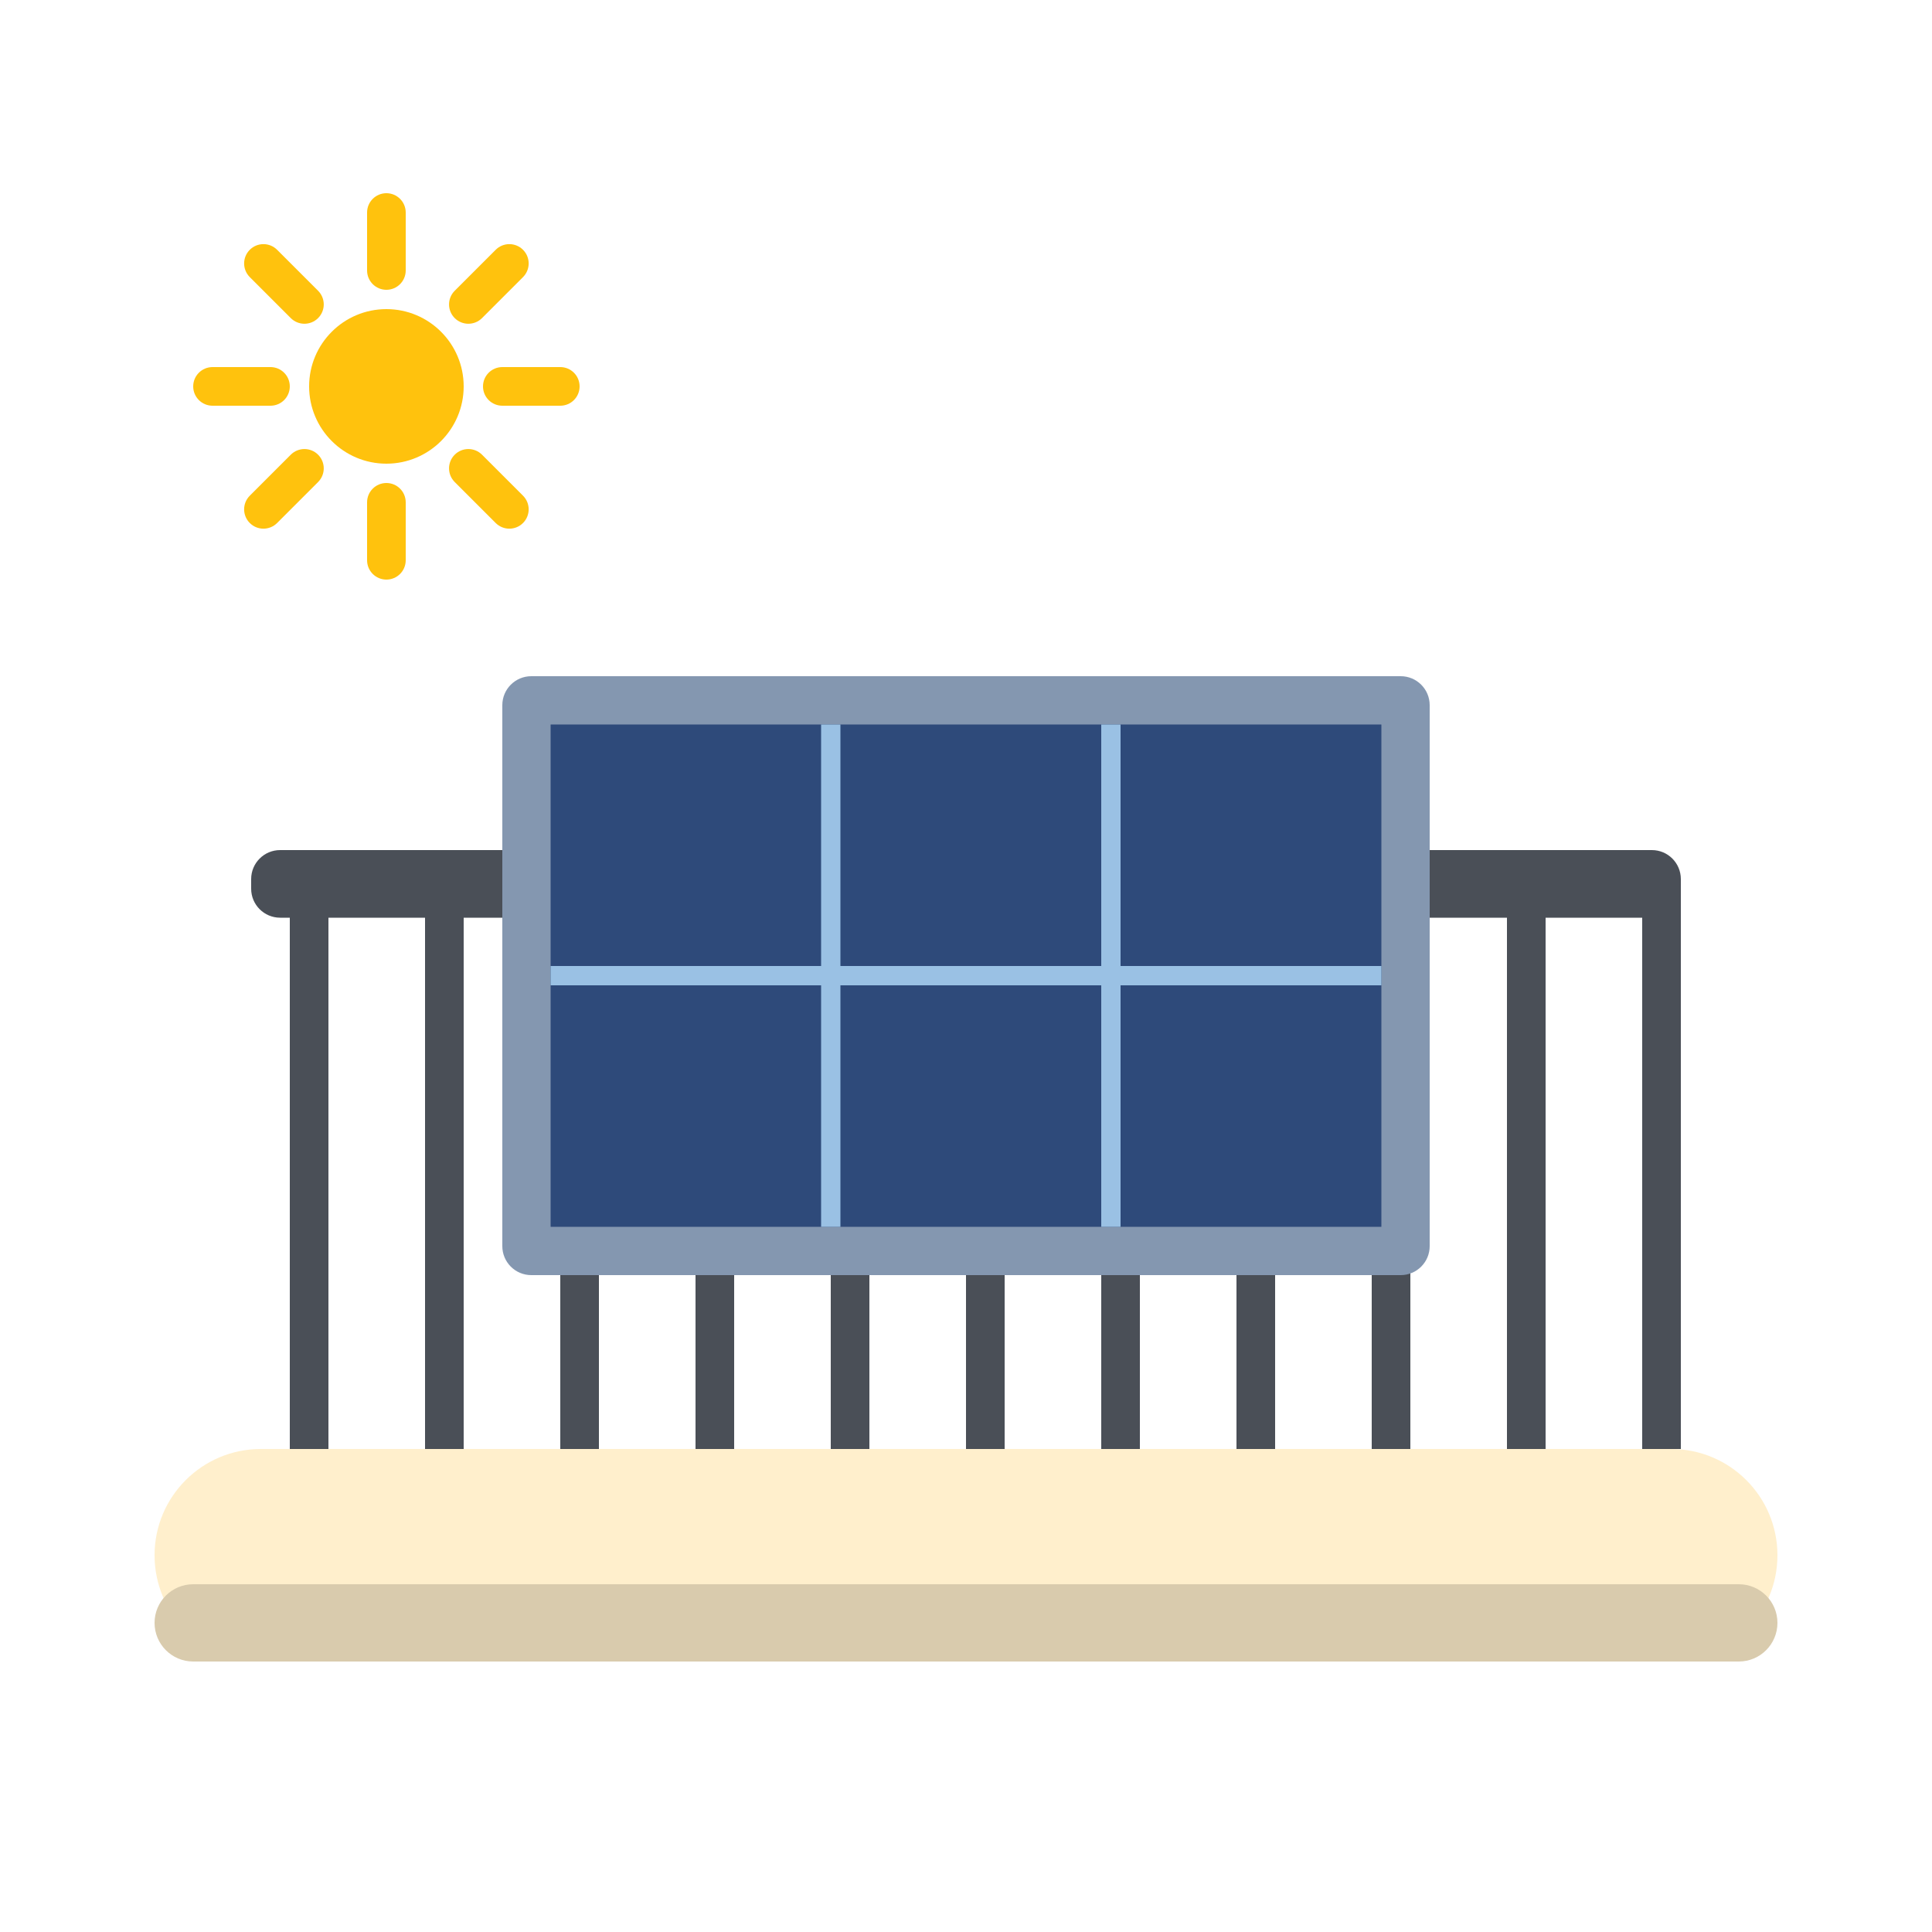
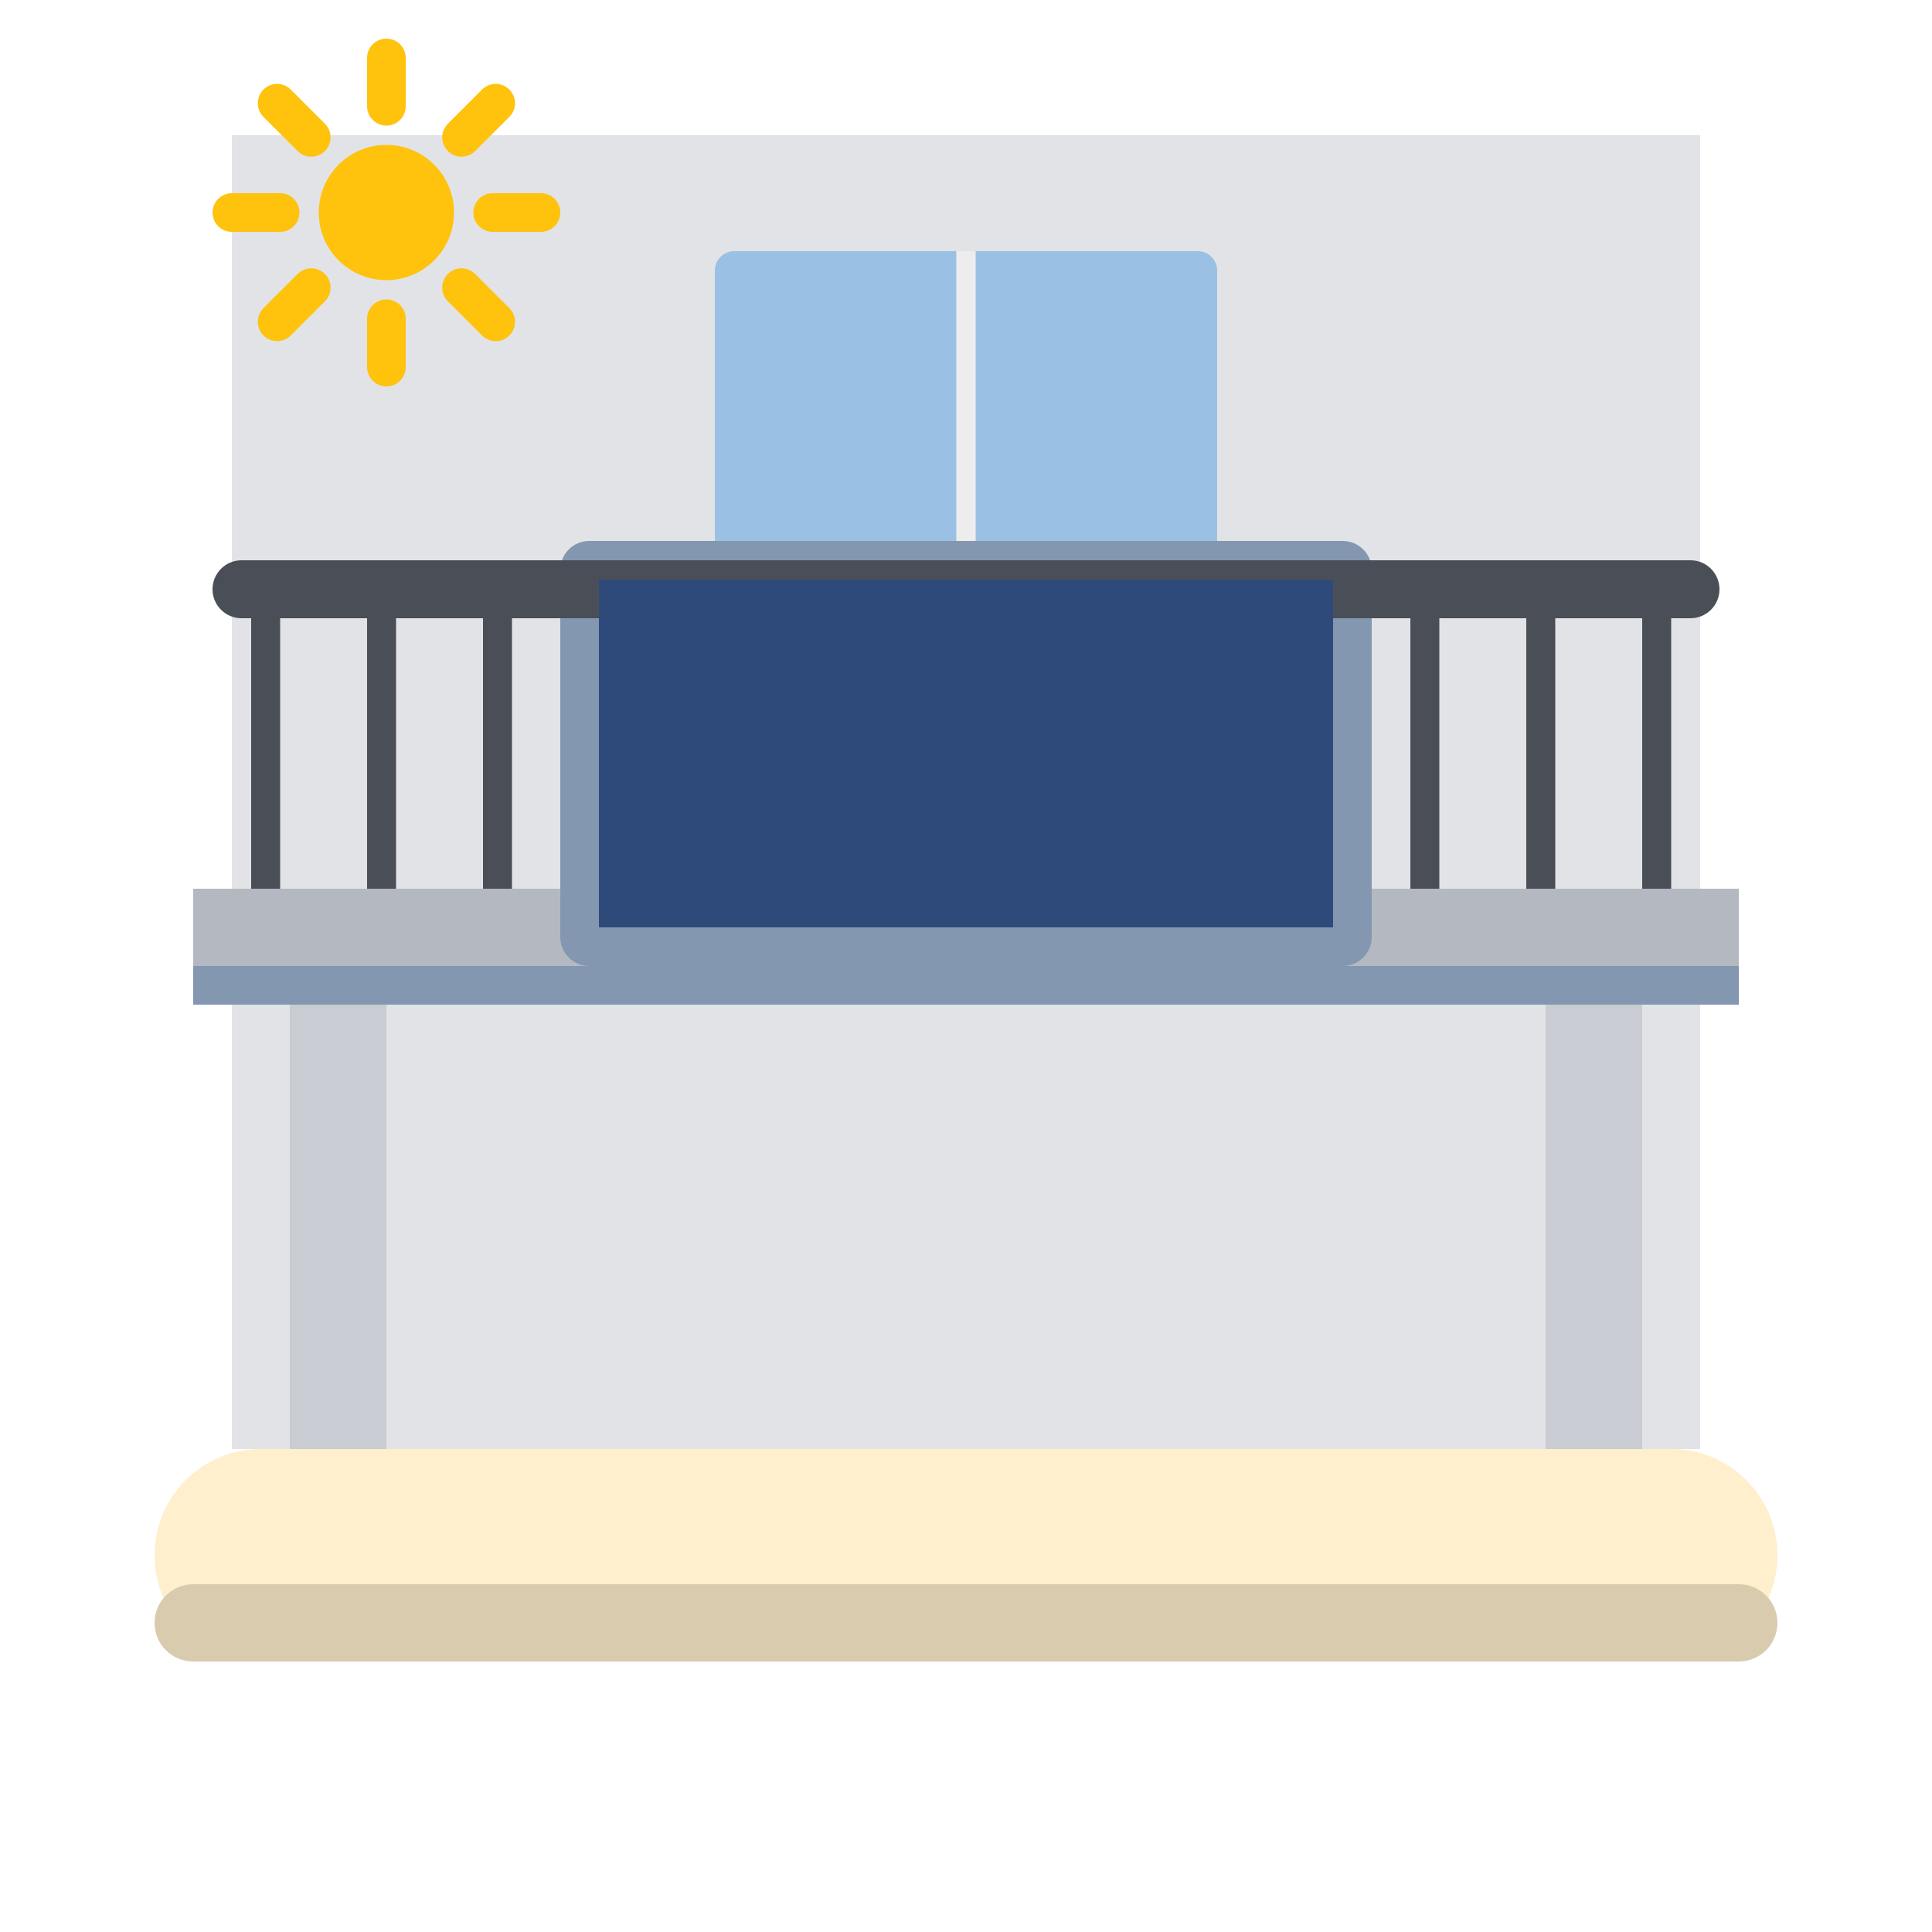
<svg xmlns="http://www.w3.org/2000/svg" viewBox="0 0 200 200" width="100mm" height="100mm">
  <g id="ebene-FFEFCC" fill="#FFEFCC">
    <path fill="#FFEFCC" d="M27,150 L173,150 A11 11 0 0 1 184,161 L184,161 A11 11 0 0 1 173,172 L27,172 A11 11 0 0 1 16,161 L16,161 A11 11 0 0 1 27,150 Z" />
  </g>
  <g id="ebene-D9CBAD" fill="#D9CBAD">
    <path fill="#D9CBAD" d="M20,164 L180,164 A4 4 0 0 1 184,168 L184,168 A4 4 0 0 1 180,172 L20,172 A4 4 0 0 1 16,168 L16,168 A4 4 0 0 1 20,164 Z" />
  </g>
-   <g id="ebene-4A4F57" fill="#4A4F57">
-     <path fill="#4A4F57" d="M30,92 L34,92 L34,150 L30,150 L30,92 Z" />
-     <path fill="#4A4F57" d="M44,92 L48,92 L48,150 L44,150 L44,92 Z" />
-     <path fill="#4A4F57" d="M58,92 L62,92 L62,150 L58,150 L58,92 Z" />
-     <path fill="#4A4F57" d="M72,92 L76,92 L76,150 L72,150 L72,92 Z" />
-     <path fill="#4A4F57" d="M86,92 L90,92 L90,150 L86,150 L86,92 Z" />
-     <path fill="#4A4F57" d="M100,92 L104,92 L104,150 L100,150 L100,92 Z" />
-     <path fill="#4A4F57" d="M114,92 L118,92 L118,150 L114,150 L114,92 Z" />
-     <path fill="#4A4F57" d="M128,92 L132,92 L132,150 L128,150 L128,92 Z" />
-     <path fill="#4A4F57" d="M142,92 L146,92 L146,150 L142,150 L142,92 Z" />
-     <path fill="#4A4F57" d="M156,92 L160,92 L160,150 L156,150 L156,92 Z" />
-     <path fill="#4A4F57" d="M170,92 L174,92 L174,150 L170,150 L170,92 Z" />
-     <path fill="#4A4F57" d="M29,88 L171,88 A3 3 0 0 1 174,91 L174,92 A3 3 0 0 1 171,95 L29,95 A3 3 0 0 1 26,92 L26,91 A3 3 0 0 1 29,88 Z" />
+   <g id="ebene-E2E3E6" fill="#E2E3E6">
+     <path fill="#E2E3E6" d="M24,14 L176,14 L176,150 L24,150 L24,14 Z" />
+   </g>
+   <g id="ebene-9AC1E4" fill="#9AC1E4">
+     <path fill="#9AC1E4" d="M76,26 L124,26 A2 2 0 0 1 126,28 L126,90 A2 2 0 0 1 124,92 L76,92 A2 2 0 0 1 74,90 L74,28 A2 2 0 0 1 76,26 Z" />
+     <path fill="#9AC1E4" d="M87,60 L89,60 L89,96 L87,96 L87,60 Z" />
+     <path fill="#9AC1E4" d="M112,60 L114,60 L114,96 L112,96 L112,60 Z" />
+     <path fill="#9AC1E4" d="M62,77 L138,77 L138,79 L62,79 L62,77 Z" />
+   </g>
+   <g id="ebene-EDEDED" fill="#EDEDED">
+     <path fill="#EDEDED" d="M99,26 L101,26 L101,92 L99,92 L99,26 Z" />
+   </g>
+   <g id="ebene-B4B8C0" fill="#B4B8C0">
+     <path fill="#B4B8C0" d="M20,92 L180,92 L180,102 L20,102 L20,92 Z" />
  </g>
  <g id="ebene-8497B0" fill="#8497B0">
-     <path fill="#8497B0" d="M55,70 L145,70 A3 3 0 0 1 148,73 L148,129 A3 3 0 0 1 145,132 L55,132 A3 3 0 0 1 52,129 L52,73 A3 3 0 0 1 55,70 Z" />
+     <path fill="#8497B0" d="M20,100 L180,100 L180,104 L20,104 L20,100 Z" />
+     <path fill="#8497B0" d="M61,56 L139,56 A3 3 0 0 1 142,59 L142,97 A3 3 0 0 1 139,100 L61,100 A3 3 0 0 1 58,97 L58,59 A3 3 0 0 1 61,56 Z" />
+   </g>
+   <g id="ebene-C9CCD3" fill="#C9CCD3">
+     <path fill="#C9CCD3" d="M30,104 L40,104 L40,150 L30,150 L30,104 Z" />
+     <path fill="#C9CCD3" d="M160,104 L170,104 L170,150 L160,150 L160,104 Z" />
+   </g>
+   <g id="ebene-4A4F57" fill="#4A4F57">
+     <path fill="#4A4F57" d="M26,62 L29,62 L29,92 L26,92 L26,62 Z" />
+     <path fill="#4A4F57" d="M38,62 L41,62 L41,92 L38,92 L38,62 Z" />
+     <path fill="#4A4F57" d="M50,62 L53,62 L53,92 L50,92 L50,62 Z" />
+     <path fill="#4A4F57" d="M62,62 L65,62 L65,92 L62,92 L62,62 Z" />
+     <path fill="#4A4F57" d="M74,62 L77,62 L77,92 L74,92 L74,62 Z" />
+     <path fill="#4A4F57" d="M86,62 L89,62 L89,92 L86,92 L86,62 Z" />
+     <path fill="#4A4F57" d="M98,62 L101,62 L101,92 L98,92 L98,62 Z" />
+     <path fill="#4A4F57" d="M110,62 L113,62 L113,92 L110,92 L110,62 Z" />
+     <path fill="#4A4F57" d="M122,62 L125,62 L125,92 L122,92 L122,62 Z" />
+     <path fill="#4A4F57" d="M134,62 L137,62 L137,92 L134,92 L134,62 Z" />
+     <path fill="#4A4F57" d="M146,62 L149,62 L149,92 L146,92 L146,62 Z" />
+     <path fill="#4A4F57" d="M158,62 L161,62 L161,92 L158,92 L158,62 Z" />
+     <path fill="#4A4F57" d="M170,62 L173,62 L173,92 L170,92 L170,62 Z" />
+     <path fill="#4A4F57" d="M25,58 L175,58 A3 3 0 0 1 178,61 L178,61 A3 3 0 0 1 175,64 L25,64 A3 3 0 0 1 22,61 L22,61 A3 3 0 0 1 25,58 Z" />
  </g>
  <g id="ebene-2E4A7A" fill="#2E4A7A">
-     <path fill="#2E4A7A" d="M57,75 L143,75 L143,127 L57,127 L57,75 Z" />
-   </g>
-   <g id="ebene-9AC1E4" fill="#9AC1E4">
-     <path fill="#9AC1E4" d="M85,75 L87,75 L87,127 L85,127 L85,75 Z" />
-     <path fill="#9AC1E4" d="M114,75 L116,75 L116,127 L114,127 L114,75 Z" />
-     <path fill="#9AC1E4" d="M57,100 L143,100 L143,102 L57,102 L57,100 Z" />
+     <path fill="#2E4A7A" d="M62,60 L138,60 L138,96 L62,96 L62,60 Z" />
  </g>
  <g id="ebene-FFC20D" fill="#FFC20D">
-     <path fill="#FFC20D" d="M40,20 L40,20 A2 2 0 0 1 42,22 L42,28 A2 2 0 0 1 40,30 L40,30 A2 2 0 0 1 38,28 L38,22 A2 2 0 0 1 40,20 Z" />
-     <path fill="#FFC20D" d="M54.142,25.858 L54.142,25.858 C54.923,26.639 54.923,27.905 54.142,28.686 L49.899,32.929 C49.118,33.71 47.852,33.71 47.071,32.929 L47.071,32.929 C46.29,32.148 46.29,30.882 47.071,30.101 L51.314,25.858 C52.095,25.077 53.361,25.077 54.142,25.858 Z" />
-     <path fill="#FFC20D" d="M60,40 L60,40 C60,41.105 59.105,42 58,42 L52,42 C50.895,42 50,41.105 50,40 L50,40 C50,38.895 50.895,38 52,38 L58,38 C59.105,38 60,38.895 60,40 Z" />
-     <path fill="#FFC20D" d="M54.142,54.142 L54.142,54.142 C53.361,54.923 52.095,54.923 51.314,54.142 L47.071,49.899 C46.29,49.118 46.29,47.852 47.071,47.071 L47.071,47.071 C47.852,46.29 49.118,46.29 49.899,47.071 L54.142,51.314 C54.923,52.095 54.923,53.361 54.142,54.142 Z" />
-     <path fill="#FFC20D" d="M40,60 L40,60 C38.895,60 38,59.105 38,58 L38,52 C38,50.895 38.895,50 40,50 L40,50 C41.105,50 42,50.895 42,52 L42,58 C42,59.105 41.105,60 40,60 Z" />
-     <path fill="#FFC20D" d="M25.858,54.142 L25.858,54.142 C25.077,53.361 25.077,52.095 25.858,51.314 L30.101,47.071 C30.882,46.29 32.148,46.29 32.929,47.071 L32.929,47.071 C33.71,47.852 33.71,49.118 32.929,49.899 L28.686,54.142 C27.905,54.923 26.639,54.923 25.858,54.142 Z" />
-     <path fill="#FFC20D" d="M20,40 L20,40 C20,38.895 20.895,38 22,38 L28,38 C29.105,38 30,38.895 30,40 L30,40 C30,41.105 29.105,42 28,42 L22,42 C20.895,42 20,41.105 20,40 Z" />
-     <path fill="#FFC20D" d="M25.858,25.858 L25.858,25.858 C26.639,25.077 27.905,25.077 28.686,25.858 L32.929,30.101 C33.71,30.882 33.71,32.148 32.929,32.929 L32.929,32.929 C32.148,33.71 30.882,33.71 30.101,32.929 L25.858,28.686 C25.077,27.905 25.077,26.639 25.858,25.858 Z" />
-     <path fill="#FFC20D" d="M48,40 A8 8 0 1 1 32,40 A8 8 0 1 1 48,40 Z" />
+     <path fill="#FFC20D" d="M40,4 L40,4 A2 2 0 0 1 42,6 L42,11 A2 2 0 0 1 40,13 L40,13 A2 2 0 0 1 38,11 L38,6 A2 2 0 0 1 40,4 Z" />
+     <path fill="#FFC20D" d="M52.728,9.272 L52.728,9.272 C53.509,10.053 53.509,11.319 52.728,12.101 L49.192,15.636 C48.411,16.417 47.145,16.417 46.364,15.636 L46.364,15.636 C45.583,14.855 45.583,13.589 46.364,12.808 L49.899,9.272 C50.681,8.491 51.947,8.491 52.728,9.272 Z" />
+     <path fill="#FFC20D" d="M58,22 L58,22 C58,23.105 57.105,24 56,24 L51,24 C49.895,24 49,23.105 49,22 L49,22 C49,20.895 49.895,20 51,20 L56,20 C57.105,20 58,20.895 58,22 Z" />
+     <path fill="#FFC20D" d="M52.728,34.728 L52.728,34.728 C51.947,35.509 50.681,35.509 49.899,34.728 L46.364,31.192 C45.583,30.411 45.583,29.145 46.364,28.364 L46.364,28.364 C47.145,27.583 48.411,27.583 49.192,28.364 L52.728,31.899 C53.509,32.681 53.509,33.947 52.728,34.728 Z" />
+     <path fill="#FFC20D" d="M40,40 L40,40 C38.895,40 38,39.105 38,38 L38,33 C38,31.895 38.895,31 40,31 L40,31 C41.105,31 42,31.895 42,33 L42,38 C42,39.105 41.105,40 40,40 Z" />
+     <path fill="#FFC20D" d="M27.272,34.728 L27.272,34.728 C26.491,33.947 26.491,32.681 27.272,31.899 L30.808,28.364 C31.589,27.583 32.855,27.583 33.636,28.364 L33.636,28.364 C34.417,29.145 34.417,30.411 33.636,31.192 L30.101,34.728 C29.319,35.509 28.053,35.509 27.272,34.728 Z" />
+     <path fill="#FFC20D" d="M22,22 L22,22 C22,20.895 22.895,20 24,20 L29,20 C30.105,20 31,20.895 31,22 L31,22 C31,23.105 30.105,24 29,24 L24,24 C22.895,24 22,23.105 22,22 Z" />
+     <path fill="#FFC20D" d="M27.272,9.272 L27.272,9.272 C28.053,8.491 29.319,8.491 30.101,9.272 L33.636,12.808 C34.417,13.589 34.417,14.855 33.636,15.636 L33.636,15.636 C32.855,16.417 31.589,16.417 30.808,15.636 L27.272,12.101 C26.491,11.319 26.491,10.053 27.272,9.272 Z" />
+     <path fill="#FFC20D" d="M47,22 A7 7 0 1 1 33,22 A7 7 0 1 1 47,22 Z" />
  </g>
</svg>
